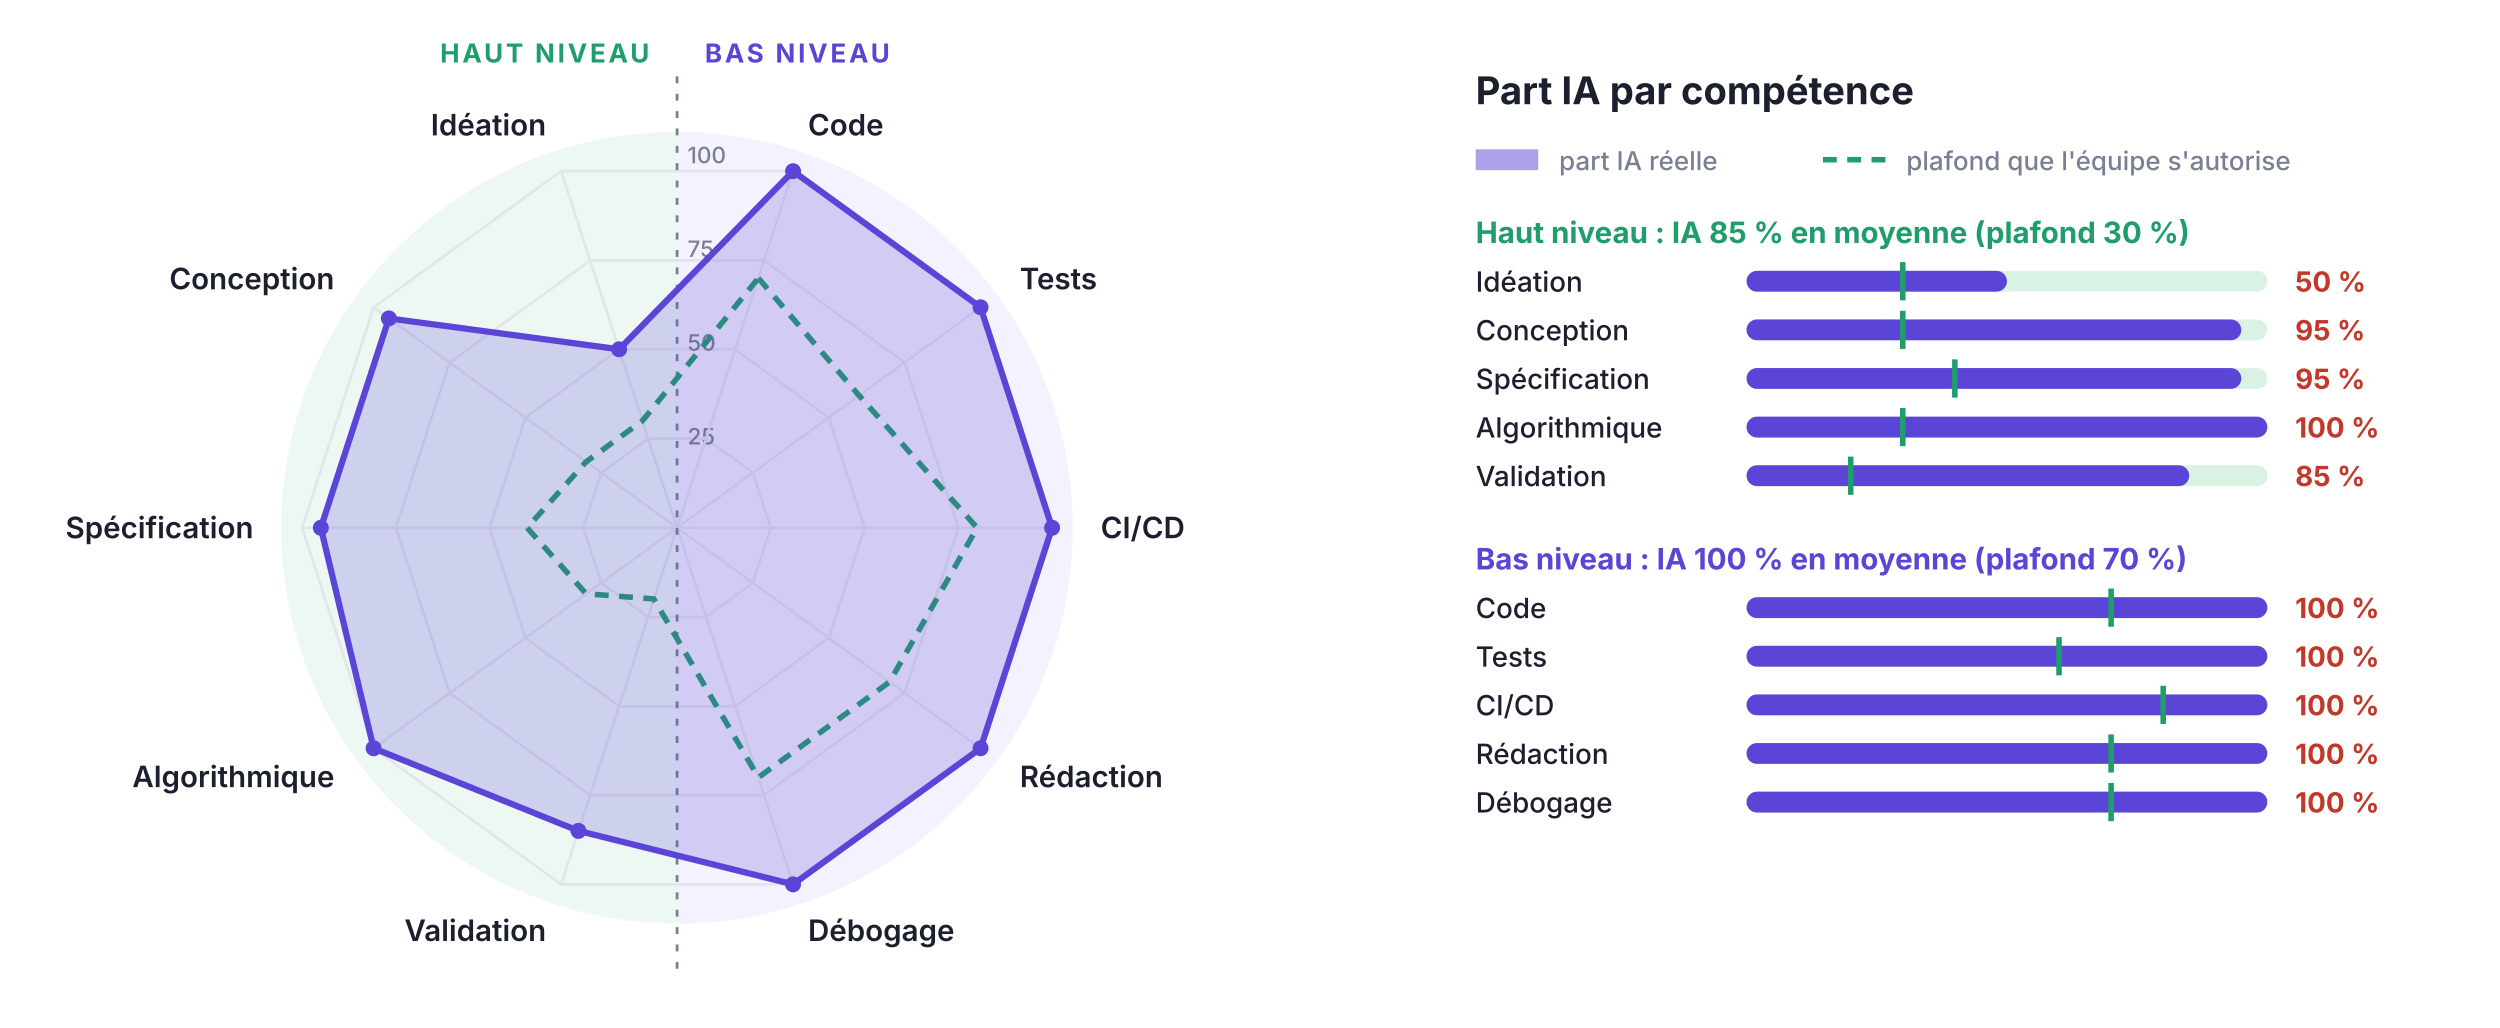
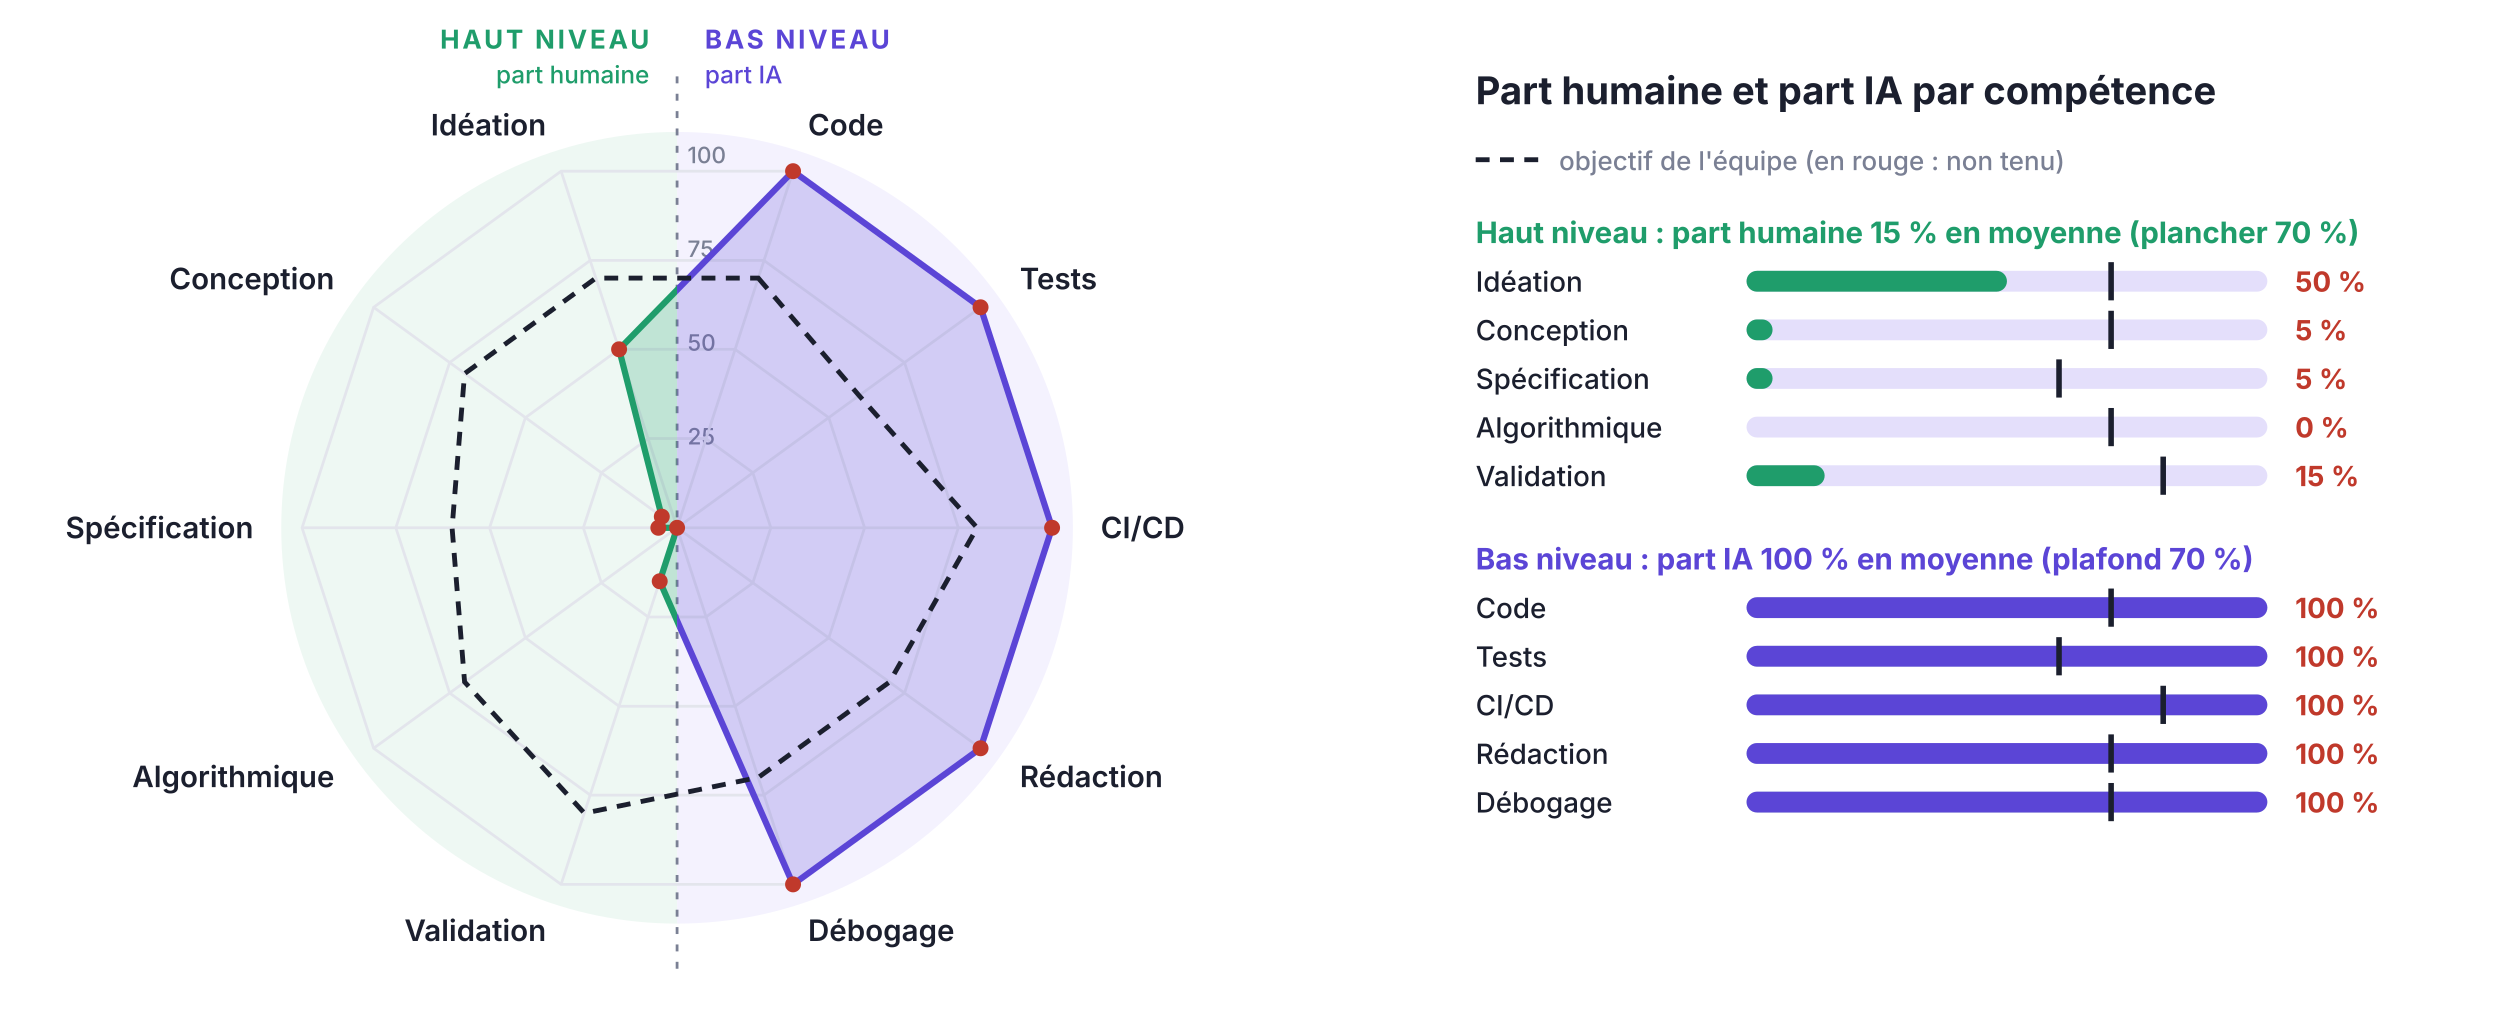
<svg xmlns="http://www.w3.org/2000/svg" viewBox="0 0 720 296" width="720" height="296">
+   <defs>
+     <clipPath id="moitie-haut">
+       <rect x="0" y="0" width="195" height="296" />
+     </clipPath>
+     <clipPath id="moitie-bas">
+       <rect x="195" y="0" width="720" height="296" />
+     </clipPath>
+   </defs>
  <path d="M195,38 A114,114 0 0 1 195,266 Z" fill="#f4f2fe" />
  <path d="M195,38 A114,114 0 0 0 195,266 Z" fill="#eef8f3" />
  <polygon points="203.3,126.3 216.8,136.1 222.0,152.0 216.8,167.9 203.3,177.7 186.7,177.7 173.2,167.9 168.0,152.0 173.2,136.1 186.7,126.3" fill="none" stroke="#e3e5ec" stroke-width="0.8" />
  <text x="198.0" y="128.0" font-family="Inter, 'Helvetica Neue', Helvetica, Arial, sans-serif" font-size="6.5" font-weight="500" fill="#7a8094" text-anchor="start">25</text>
  <polygon points="211.7,100.6 238.7,120.3 249.0,152.0 238.7,183.7 211.7,203.4 178.3,203.4 151.3,183.7 141.0,152.0 151.3,120.3 178.3,100.6" fill="none" stroke="#e3e5ec" stroke-width="0.8" />
  <text x="198.0" y="101.0" font-family="Inter, 'Helvetica Neue', Helvetica, Arial, sans-serif" font-size="6.5" font-weight="500" fill="#7a8094" text-anchor="start">50</text>
  <polygon points="220.0,75.0 260.5,104.4 276.0,152.0 260.5,199.6 220.0,229.0 170.0,229.0 129.5,199.6 114.0,152.0 129.5,104.4 170.0,75.0" fill="none" stroke="#e3e5ec" stroke-width="0.8" />
  <text x="198.0" y="74.0" font-family="Inter, 'Helvetica Neue', Helvetica, Arial, sans-serif" font-size="6.5" font-weight="500" fill="#7a8094" text-anchor="start">75</text>
  <polygon points="228.4,49.3 282.4,88.5 303.0,152.0 282.4,215.5 228.4,254.7 161.6,254.7 107.6,215.5 87.0,152.0 107.6,88.5 161.6,49.3" fill="none" stroke="#e3e5ec" stroke-width="0.8" />
  <text x="198.0" y="47.0" font-family="Inter, 'Helvetica Neue', Helvetica, Arial, sans-serif" font-size="6.5" font-weight="500" fill="#7a8094" text-anchor="start">100</text>
  <line x1="195" y1="152" x2="228.4" y2="49.3" stroke="#e3e5ec" stroke-width="0.8" />
  <text x="232.7" y="39.0" font-family="Inter, 'Helvetica Neue', Helvetica, Arial, sans-serif" font-size="8.5" font-weight="600" fill="#1b1f2e" text-anchor="start">Code</text>
  <line x1="195" y1="152" x2="282.4" y2="88.5" stroke="#e3e5ec" stroke-width="0.8" />
  <text x="293.7" y="83.3" font-family="Inter, 'Helvetica Neue', Helvetica, Arial, sans-serif" font-size="8.5" font-weight="600" fill="#1b1f2e" text-anchor="start">Tests</text>
  <line x1="195" y1="152" x2="303.0" y2="152.0" stroke="#e3e5ec" stroke-width="0.8" />
  <text x="317.0" y="155.0" font-family="Inter, 'Helvetica Neue', Helvetica, Arial, sans-serif" font-size="8.5" font-weight="600" fill="#1b1f2e" text-anchor="start">CI/CD</text>
  <line x1="195" y1="152" x2="282.4" y2="215.5" stroke="#e3e5ec" stroke-width="0.8" />
  <text x="293.7" y="226.7" font-family="Inter, 'Helvetica Neue', Helvetica, Arial, sans-serif" font-size="8.5" font-weight="600" fill="#1b1f2e" text-anchor="start">Rédaction</text>
  <line x1="195" y1="152" x2="228.4" y2="254.7" stroke="#e3e5ec" stroke-width="0.8" />
  <text x="232.7" y="271.0" font-family="Inter, 'Helvetica Neue', Helvetica, Arial, sans-serif" font-size="8.5" font-weight="600" fill="#1b1f2e" text-anchor="start">Débogage</text>
  <line x1="195" y1="152" x2="161.6" y2="254.7" stroke="#e3e5ec" stroke-width="0.8" />
  <text x="157.3" y="271.0" font-family="Inter, 'Helvetica Neue', Helvetica, Arial, sans-serif" font-size="8.5" font-weight="600" fill="#1b1f2e" text-anchor="end">Validation</text>
  <line x1="195" y1="152" x2="107.6" y2="215.5" stroke="#e3e5ec" stroke-width="0.8" />
  <text x="96.3" y="226.7" font-family="Inter, 'Helvetica Neue', Helvetica, Arial, sans-serif" font-size="8.5" font-weight="600" fill="#1b1f2e" text-anchor="end">Algorithmique</text>
  <line x1="195" y1="152" x2="87.0" y2="152.0" stroke="#e3e5ec" stroke-width="0.8" />
  <text x="73.0" y="155.0" font-family="Inter, 'Helvetica Neue', Helvetica, Arial, sans-serif" font-size="8.5" font-weight="600" fill="#1b1f2e" text-anchor="end">Spécification</text>
  <line x1="195" y1="152" x2="107.6" y2="88.5" stroke="#e3e5ec" stroke-width="0.8" />
  <text x="96.3" y="83.3" font-family="Inter, 'Helvetica Neue', Helvetica, Arial, sans-serif" font-size="8.5" font-weight="600" fill="#1b1f2e" text-anchor="end">Conception</text>
  <line x1="195" y1="152" x2="161.6" y2="49.3" stroke="#e3e5ec" stroke-width="0.8" />
  <text x="157.3" y="39.0" font-family="Inter, 'Helvetica Neue', Helvetica, Arial, sans-serif" font-size="8.5" font-weight="600" fill="#1b1f2e" text-anchor="end">Idéation</text>
  <line x1="195" y1="22" x2="195" y2="282" stroke="#7a8094" stroke-width="0.8" stroke-dasharray="2 3" />
-   <text x="187.0" y="18.0" font-family="Inter, 'Helvetica Neue', Helvetica, Arial, sans-serif" font-size="7.5" font-weight="700" fill="#1f9d6b" text-anchor="end" letter-spacing="0.8">HAUT NIVEAU</text>
-   <text x="203.0" y="18.0" font-family="Inter, 'Helvetica Neue', Helvetica, Arial, sans-serif" font-size="7.5" font-weight="700" fill="#5b45d6" text-anchor="start" letter-spacing="0.8">BAS NIVEAU</text>
-   <polygon points="218.4,80.1 247.4,113.9 281.4,152.0 256.2,196.4 218.4,223.9 188.3,172.5 168.8,171.0 151.8,152.0 168.8,133.0 185.0,121.2" fill="none" stroke="#1f9d6b" stroke-width="1.6" stroke-dasharray="4 3" />
-   <polygon points="228.4,49.3 282.4,88.5 303.0,152.0 282.4,215.5 228.4,254.7 166.6,239.3 107.6,215.5 92.4,152.0 112.0,91.7 178.3,100.6" fill="#5b45d6" fill-opacity="0.22" stroke="#5b45d6" stroke-width="1.8" stroke-linejoin="round" />
-   <circle cx="228.4" cy="49.3" r="2.3" fill="#5b45d6" />
-   <circle cx="282.4" cy="88.5" r="2.3" fill="#5b45d6" />
-   <circle cx="303.0" cy="152.0" r="2.3" fill="#5b45d6" />
-   <circle cx="282.4" cy="215.5" r="2.3" fill="#5b45d6" />
-   <circle cx="228.4" cy="254.7" r="2.3" fill="#5b45d6" />
-   <circle cx="166.6" cy="239.3" r="2.3" fill="#5b45d6" />
-   <circle cx="107.6" cy="215.5" r="2.3" fill="#5b45d6" />
-   <circle cx="92.4" cy="152.0" r="2.3" fill="#5b45d6" />
-   <circle cx="112.0" cy="91.7" r="2.3" fill="#5b45d6" />
-   <circle cx="178.3" cy="100.6" r="2.3" fill="#5b45d6" />
-   <text x="425.0" y="30.0" font-family="Inter, 'Helvetica Neue', Helvetica, Arial, sans-serif" font-size="11" font-weight="700" fill="#1b1f2e" text-anchor="start">Part IA par compétence</text>
-   <line x1="425" y1="46" x2="443" y2="46" stroke="#5b45d6" stroke-width="6" stroke-opacity="0.5" />
-   <text x="449.0" y="49.0" font-family="Inter, 'Helvetica Neue', Helvetica, Arial, sans-serif" font-size="7.5" font-weight="500" fill="#7a8094" text-anchor="start">part IA réelle</text>
-   <line x1="525" y1="46" x2="543" y2="46" stroke="#1f9d6b" stroke-width="1.6" stroke-dasharray="4 3" />
-   <text x="549.0" y="49.0" font-family="Inter, 'Helvetica Neue', Helvetica, Arial, sans-serif" font-size="7.5" font-weight="500" fill="#7a8094" text-anchor="start">plafond que l'équipe s'autorise</text>
-   <text x="425.0" y="70.0" font-family="Inter, 'Helvetica Neue', Helvetica, Arial, sans-serif" font-size="8.5" font-weight="700" fill="#1f9d6b" text-anchor="start">Haut niveau : IA 85 % en moyenne (plafond 30 %)</text>
+   <text x="187.0" y="14.0" font-family="Inter, 'Helvetica Neue', Helvetica, Arial, sans-serif" font-size="7.5" font-weight="700" fill="#1f9d6b" text-anchor="end" letter-spacing="0.8">HAUT NIVEAU</text>
+   <text x="187.0" y="24.0" font-family="Inter, 'Helvetica Neue', Helvetica, Arial, sans-serif" font-size="7" font-weight="500" fill="#1f9d6b" text-anchor="end">part humaine</text>
+   <text x="203.0" y="14.0" font-family="Inter, 'Helvetica Neue', Helvetica, Arial, sans-serif" font-size="7.5" font-weight="700" fill="#5b45d6" text-anchor="start" letter-spacing="0.8">BAS NIVEAU</text>
+   <text x="203.0" y="24.0" font-family="Inter, 'Helvetica Neue', Helvetica, Arial, sans-serif" font-size="7" font-weight="500" fill="#5b45d6" text-anchor="start">part IA</text>
+   <g clip-path="url(#moitie-haut)">
+     <polygon points="228.4,49.3 282.4,88.5 303.0,152.0 282.4,215.5 228.4,254.7 190.0,167.4 195.0,152.0 189.6,152.0 190.6,148.8 178.3,100.6" fill="#1f9d6b" fill-opacity="0.22" stroke="#1f9d6b" stroke-width="1.8" stroke-linejoin="round" />
+     <polygon points="218.4,80.1 247.4,113.9 281.4,152.0 256.2,196.4 218.4,223.9 168.3,234.2 133.8,196.4 130.2,152.0 133.8,107.6 171.6,80.1" fill="none" stroke="#1b1f2e" stroke-width="1.4" stroke-dasharray="4 3" />
+   </g>
+   <g clip-path="url(#moitie-bas)">
+     <polygon points="228.4,49.3 282.4,88.5 303.0,152.0 282.4,215.5 228.4,254.7 190.0,167.4 195.0,152.0 189.6,152.0 190.6,148.8 178.3,100.6" fill="#5b45d6" fill-opacity="0.22" stroke="#5b45d6" stroke-width="1.8" stroke-linejoin="round" />
+     <polygon points="218.4,80.1 247.4,113.9 281.4,152.0 256.2,196.4 218.4,223.9 168.3,234.2 133.8,196.4 130.2,152.0 133.8,107.6 171.6,80.1" fill="none" stroke="#1b1f2e" stroke-width="1.4" stroke-dasharray="4 3" />
+   </g>
+   <circle cx="228.4" cy="49.3" r="2.3" fill="#c0392b" />
+   <circle cx="282.4" cy="88.5" r="2.3" fill="#c0392b" />
+   <circle cx="303.0" cy="152.0" r="2.3" fill="#c0392b" />
+   <circle cx="282.4" cy="215.5" r="2.3" fill="#c0392b" />
+   <circle cx="228.4" cy="254.7" r="2.3" fill="#c0392b" />
+   <circle cx="190.0" cy="167.4" r="2.3" fill="#c0392b" />
+   <circle cx="195.0" cy="152.0" r="2.3" fill="#c0392b" />
+   <circle cx="189.6" cy="152.0" r="2.3" fill="#c0392b" />
+   <circle cx="190.6" cy="148.8" r="2.3" fill="#c0392b" />
+   <circle cx="178.3" cy="100.6" r="2.3" fill="#c0392b" />
+   <text x="425.0" y="30.0" font-family="Inter, 'Helvetica Neue', Helvetica, Arial, sans-serif" font-size="11" font-weight="700" fill="#1b1f2e" text-anchor="start">Part humaine et part IA par compétence</text>
+   <line x1="425" y1="46" x2="443" y2="46" stroke="#1b1f2e" stroke-width="1.4" stroke-dasharray="4 3" />
+   <text x="449.0" y="49.0" font-family="Inter, 'Helvetica Neue', Helvetica, Arial, sans-serif" font-size="7.5" font-weight="500" fill="#7a8094" text-anchor="start">objectif de l'équipe (en rouge : non tenu)</text>
+   <text x="425.0" y="70.0" font-family="Inter, 'Helvetica Neue', Helvetica, Arial, sans-serif" font-size="8.5" font-weight="700" fill="#1f9d6b" text-anchor="start">Haut niveau : part humaine 15 % en moyenne (plancher 70 %)</text>
  <text x="425.0" y="84.0" font-family="Inter, 'Helvetica Neue', Helvetica, Arial, sans-serif" font-size="8" font-weight="500" fill="#1b1f2e" text-anchor="start">Idéation</text>
-   <rect x="503" y="78" width="150" height="6" rx="3" fill="#d9f2e3" />
-   <rect x="503" y="78" width="75.0" height="6" rx="3" fill="#5b45d6" />
-   <line x1="548.0" y1="75.5" x2="548.0" y2="86.5" stroke="#1f9d6b" stroke-width="1.6" />
+   <rect x="503" y="78" width="150" height="6" rx="3" fill="#e4dffb" />
+   <rect x="503" y="78" width="75.0" height="6" rx="3" fill="#1f9d6b" />
+   <line x1="608.0" y1="75.5" x2="608.0" y2="86.5" stroke="#1b1f2e" stroke-width="1.6" />
  <text x="661.0" y="84.0" font-family="Inter, 'Helvetica Neue', Helvetica, Arial, sans-serif" font-size="8" font-weight="700" fill="#c0392b" text-anchor="start">50 %</text>
  <text x="425.0" y="98.0" font-family="Inter, 'Helvetica Neue', Helvetica, Arial, sans-serif" font-size="8" font-weight="500" fill="#1b1f2e" text-anchor="start">Conception</text>
-   <rect x="503" y="92" width="150" height="6" rx="3" fill="#d9f2e3" />
-   <rect x="503" y="92" width="142.5" height="6" rx="3" fill="#5b45d6" />
-   <line x1="548.0" y1="89.5" x2="548.0" y2="100.5" stroke="#1f9d6b" stroke-width="1.6" />
-   <text x="661.0" y="98.0" font-family="Inter, 'Helvetica Neue', Helvetica, Arial, sans-serif" font-size="8" font-weight="700" fill="#c0392b" text-anchor="start">95 %</text>
+   <rect x="503" y="92" width="150" height="6" rx="3" fill="#e4dffb" />
+   <rect x="503" y="92" width="7.5" height="6" rx="3" fill="#1f9d6b" />
+   <line x1="608.0" y1="89.5" x2="608.0" y2="100.5" stroke="#1b1f2e" stroke-width="1.6" />
+   <text x="661.0" y="98.0" font-family="Inter, 'Helvetica Neue', Helvetica, Arial, sans-serif" font-size="8" font-weight="700" fill="#c0392b" text-anchor="start">5 %</text>
  <text x="425.0" y="112.0" font-family="Inter, 'Helvetica Neue', Helvetica, Arial, sans-serif" font-size="8" font-weight="500" fill="#1b1f2e" text-anchor="start">Spécification</text>
-   <rect x="503" y="106" width="150" height="6" rx="3" fill="#d9f2e3" />
-   <rect x="503" y="106" width="142.5" height="6" rx="3" fill="#5b45d6" />
-   <line x1="563.0" y1="103.5" x2="563.0" y2="114.5" stroke="#1f9d6b" stroke-width="1.6" />
-   <text x="661.0" y="112.0" font-family="Inter, 'Helvetica Neue', Helvetica, Arial, sans-serif" font-size="8" font-weight="700" fill="#c0392b" text-anchor="start">95 %</text>
+   <rect x="503" y="106" width="150" height="6" rx="3" fill="#e4dffb" />
+   <rect x="503" y="106" width="7.5" height="6" rx="3" fill="#1f9d6b" />
+   <line x1="593.0" y1="103.5" x2="593.0" y2="114.5" stroke="#1b1f2e" stroke-width="1.6" />
+   <text x="661.0" y="112.0" font-family="Inter, 'Helvetica Neue', Helvetica, Arial, sans-serif" font-size="8" font-weight="700" fill="#c0392b" text-anchor="start">5 %</text>
  <text x="425.0" y="126.0" font-family="Inter, 'Helvetica Neue', Helvetica, Arial, sans-serif" font-size="8" font-weight="500" fill="#1b1f2e" text-anchor="start">Algorithmique</text>
-   <rect x="503" y="120" width="150" height="6" rx="3" fill="#d9f2e3" />
-   <rect x="503" y="120" width="150.0" height="6" rx="3" fill="#5b45d6" />
-   <line x1="548.0" y1="117.5" x2="548.0" y2="128.5" stroke="#1f9d6b" stroke-width="1.6" />
-   <text x="661.0" y="126.0" font-family="Inter, 'Helvetica Neue', Helvetica, Arial, sans-serif" font-size="8" font-weight="700" fill="#c0392b" text-anchor="start">100 %</text>
+   <rect x="503" y="120" width="150" height="6" rx="3" fill="#e4dffb" />
+   <rect x="503" y="120" width="0.0" height="6" rx="3" fill="#1f9d6b" />
+   <line x1="608.0" y1="117.5" x2="608.0" y2="128.5" stroke="#1b1f2e" stroke-width="1.6" />
+   <text x="661.0" y="126.0" font-family="Inter, 'Helvetica Neue', Helvetica, Arial, sans-serif" font-size="8" font-weight="700" fill="#c0392b" text-anchor="start">0 %</text>
  <text x="425.0" y="140.0" font-family="Inter, 'Helvetica Neue', Helvetica, Arial, sans-serif" font-size="8" font-weight="500" fill="#1b1f2e" text-anchor="start">Validation</text>
-   <rect x="503" y="134" width="150" height="6" rx="3" fill="#d9f2e3" />
-   <rect x="503" y="134" width="127.5" height="6" rx="3" fill="#5b45d6" />
-   <line x1="533.0" y1="131.5" x2="533.0" y2="142.5" stroke="#1f9d6b" stroke-width="1.6" />
-   <text x="661.0" y="140.0" font-family="Inter, 'Helvetica Neue', Helvetica, Arial, sans-serif" font-size="8" font-weight="700" fill="#c0392b" text-anchor="start">85 %</text>
-   <text x="425.0" y="164.0" font-family="Inter, 'Helvetica Neue', Helvetica, Arial, sans-serif" font-size="8.5" font-weight="700" fill="#5b45d6" text-anchor="start">Bas niveau : IA 100 % en moyenne (plafond 70 %)</text>
+   <rect x="503" y="134" width="150" height="6" rx="3" fill="#e4dffb" />
+   <rect x="503" y="134" width="22.5" height="6" rx="3" fill="#1f9d6b" />
+   <line x1="623.0" y1="131.5" x2="623.0" y2="142.5" stroke="#1b1f2e" stroke-width="1.6" />
+   <text x="661.0" y="140.0" font-family="Inter, 'Helvetica Neue', Helvetica, Arial, sans-serif" font-size="8" font-weight="700" fill="#c0392b" text-anchor="start">15 %</text>
+   <text x="425.0" y="164.0" font-family="Inter, 'Helvetica Neue', Helvetica, Arial, sans-serif" font-size="8.5" font-weight="700" fill="#5b45d6" text-anchor="start">Bas niveau : part IA 100 % en moyenne (plafond 70 %)</text>
  <text x="425.0" y="178.0" font-family="Inter, 'Helvetica Neue', Helvetica, Arial, sans-serif" font-size="8" font-weight="500" fill="#1b1f2e" text-anchor="start">Code</text>
  <rect x="503" y="172" width="150" height="6" rx="3" fill="#d9f2e3" />
  <rect x="503" y="172" width="150.0" height="6" rx="3" fill="#5b45d6" />
-   <line x1="608.0" y1="169.5" x2="608.0" y2="180.5" stroke="#1f9d6b" stroke-width="1.6" />
+   <line x1="608.0" y1="169.5" x2="608.0" y2="180.5" stroke="#1b1f2e" stroke-width="1.6" />
  <text x="661.0" y="178.0" font-family="Inter, 'Helvetica Neue', Helvetica, Arial, sans-serif" font-size="8" font-weight="700" fill="#c0392b" text-anchor="start">100 %</text>
  <text x="425.0" y="192.0" font-family="Inter, 'Helvetica Neue', Helvetica, Arial, sans-serif" font-size="8" font-weight="500" fill="#1b1f2e" text-anchor="start">Tests</text>
  <rect x="503" y="186" width="150" height="6" rx="3" fill="#d9f2e3" />
  <rect x="503" y="186" width="150.0" height="6" rx="3" fill="#5b45d6" />
-   <line x1="593.0" y1="183.5" x2="593.0" y2="194.5" stroke="#1f9d6b" stroke-width="1.6" />
+   <line x1="593.0" y1="183.5" x2="593.0" y2="194.5" stroke="#1b1f2e" stroke-width="1.6" />
  <text x="661.0" y="192.0" font-family="Inter, 'Helvetica Neue', Helvetica, Arial, sans-serif" font-size="8" font-weight="700" fill="#c0392b" text-anchor="start">100 %</text>
  <text x="425.0" y="206.0" font-family="Inter, 'Helvetica Neue', Helvetica, Arial, sans-serif" font-size="8" font-weight="500" fill="#1b1f2e" text-anchor="start">CI/CD</text>
  <rect x="503" y="200" width="150" height="6" rx="3" fill="#d9f2e3" />
  <rect x="503" y="200" width="150.0" height="6" rx="3" fill="#5b45d6" />
-   <line x1="623.0" y1="197.5" x2="623.0" y2="208.5" stroke="#1f9d6b" stroke-width="1.6" />
+   <line x1="623.0" y1="197.5" x2="623.0" y2="208.5" stroke="#1b1f2e" stroke-width="1.6" />
  <text x="661.0" y="206.0" font-family="Inter, 'Helvetica Neue', Helvetica, Arial, sans-serif" font-size="8" font-weight="700" fill="#c0392b" text-anchor="start">100 %</text>
  <text x="425.0" y="220.0" font-family="Inter, 'Helvetica Neue', Helvetica, Arial, sans-serif" font-size="8" font-weight="500" fill="#1b1f2e" text-anchor="start">Rédaction</text>
  <rect x="503" y="214" width="150" height="6" rx="3" fill="#d9f2e3" />
  <rect x="503" y="214" width="150.0" height="6" rx="3" fill="#5b45d6" />
-   <line x1="608.0" y1="211.5" x2="608.0" y2="222.5" stroke="#1f9d6b" stroke-width="1.6" />
+   <line x1="608.0" y1="211.5" x2="608.0" y2="222.5" stroke="#1b1f2e" stroke-width="1.6" />
  <text x="661.0" y="220.0" font-family="Inter, 'Helvetica Neue', Helvetica, Arial, sans-serif" font-size="8" font-weight="700" fill="#c0392b" text-anchor="start">100 %</text>
  <text x="425.0" y="234.0" font-family="Inter, 'Helvetica Neue', Helvetica, Arial, sans-serif" font-size="8" font-weight="500" fill="#1b1f2e" text-anchor="start">Débogage</text>
  <rect x="503" y="228" width="150" height="6" rx="3" fill="#d9f2e3" />
  <rect x="503" y="228" width="150.0" height="6" rx="3" fill="#5b45d6" />
-   <line x1="608.0" y1="225.5" x2="608.0" y2="236.5" stroke="#1f9d6b" stroke-width="1.6" />
+   <line x1="608.0" y1="225.5" x2="608.0" y2="236.5" stroke="#1b1f2e" stroke-width="1.6" />
  <text x="661.0" y="234.0" font-family="Inter, 'Helvetica Neue', Helvetica, Arial, sans-serif" font-size="8" font-weight="700" fill="#c0392b" text-anchor="start">100 %</text>
</svg>
